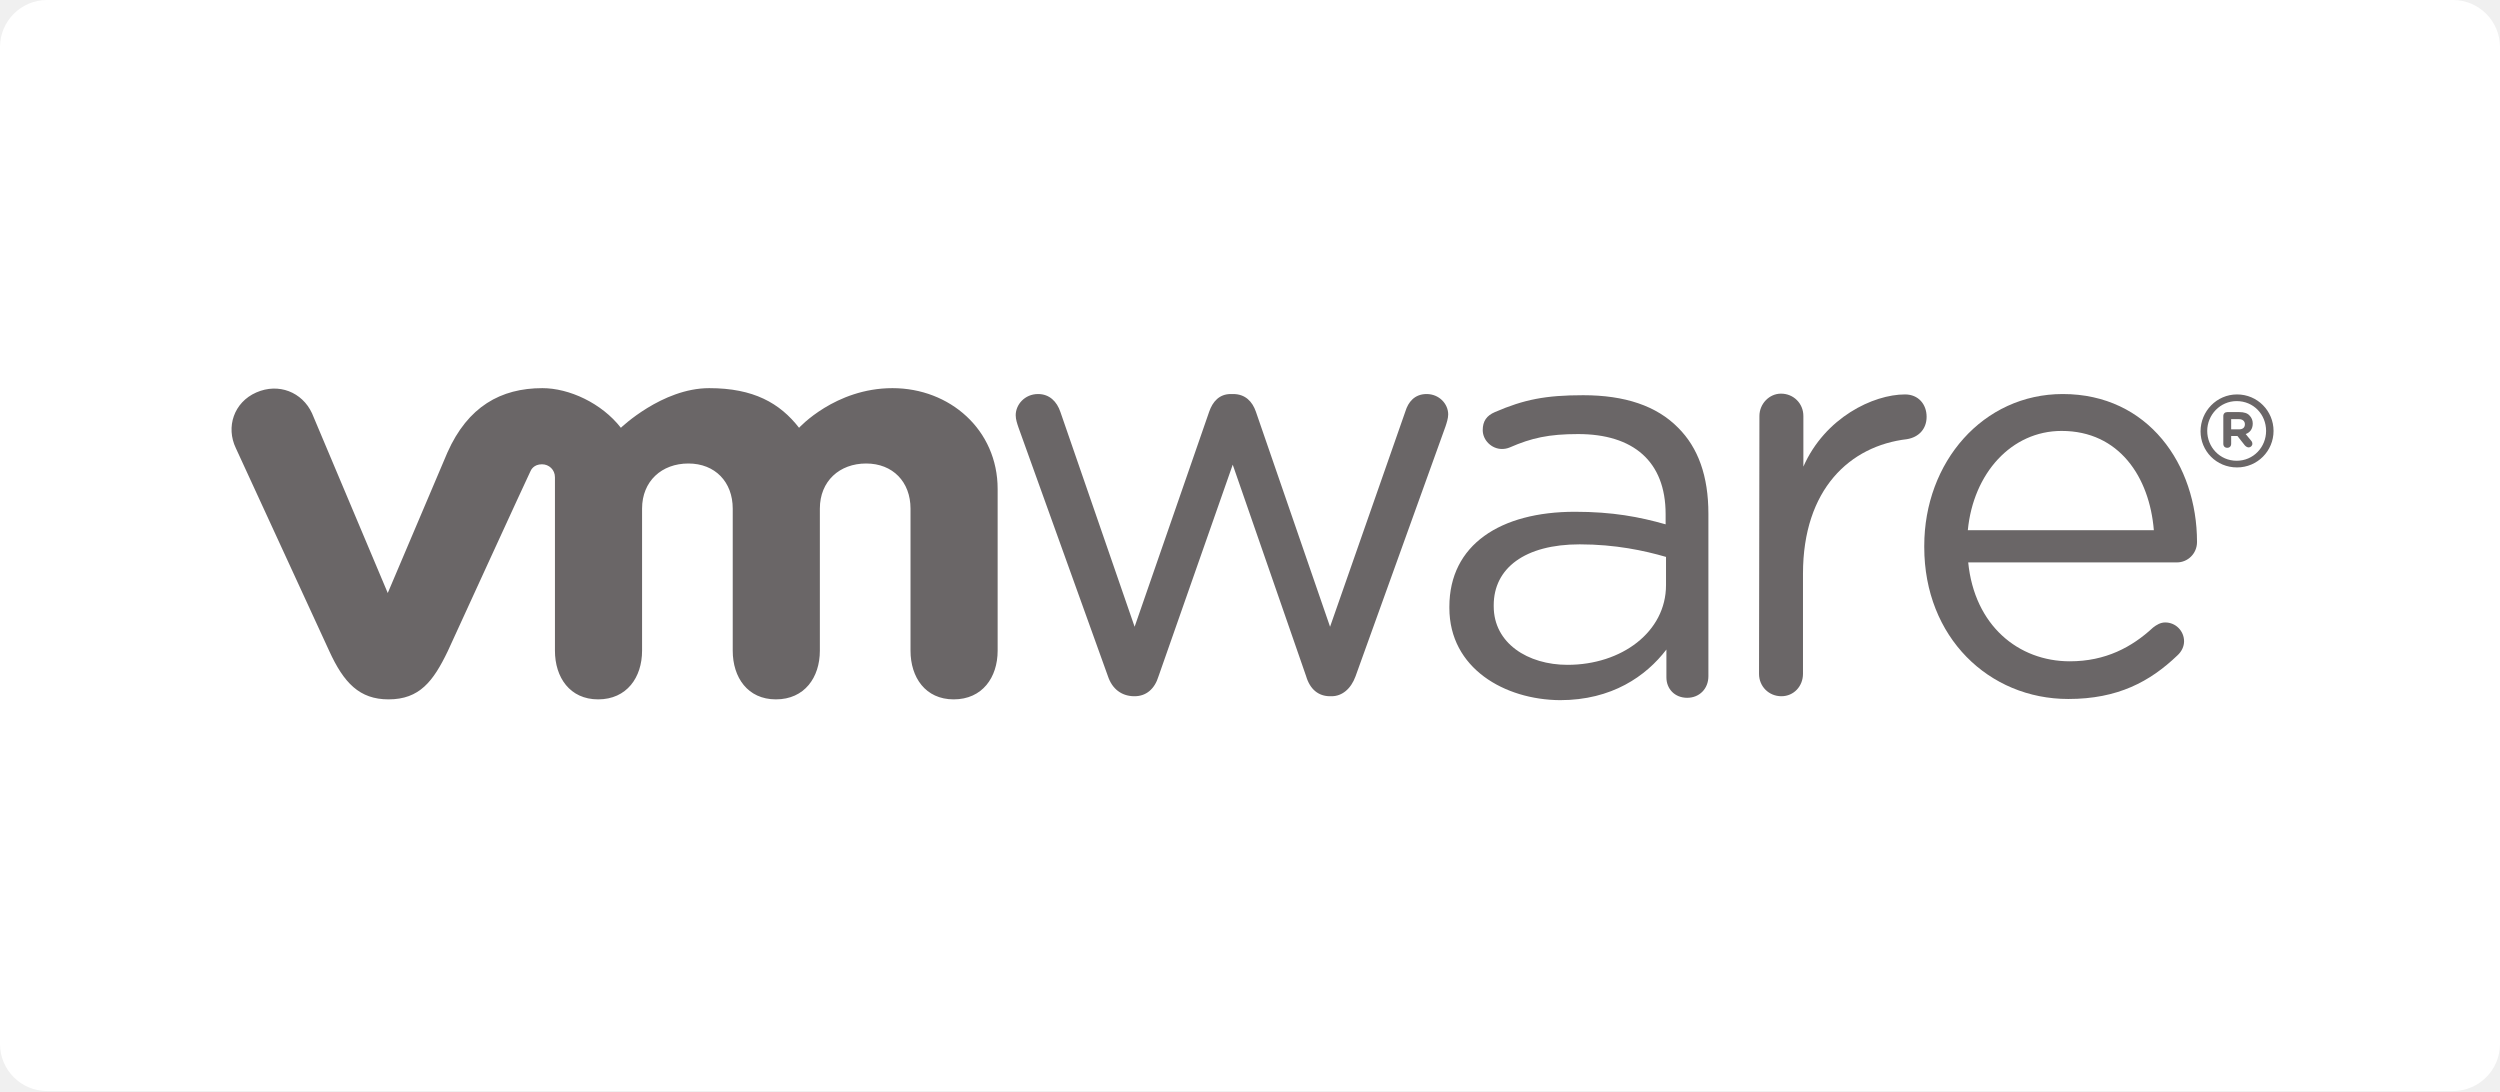
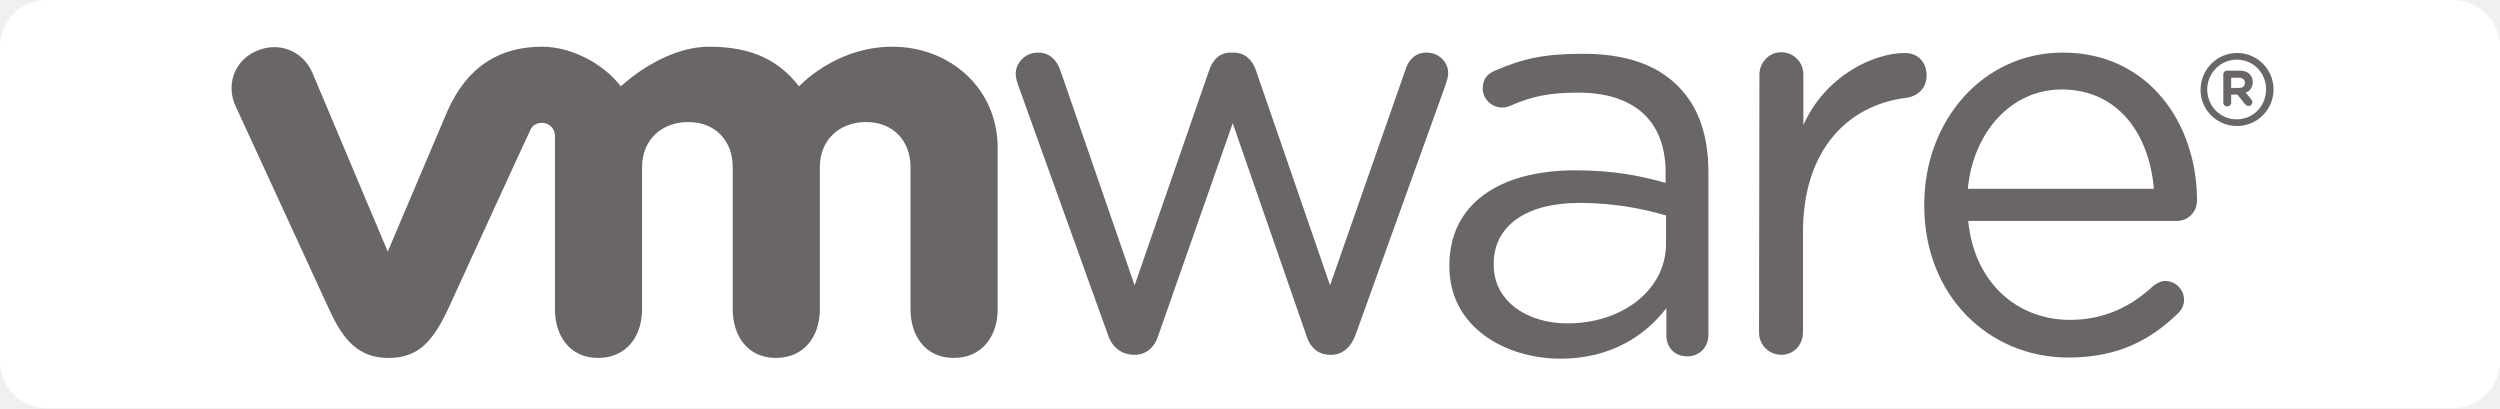
- <svg xmlns="http://www.w3.org/2000/svg" version="1.1" id="Layer_1" x="0px" y="0px" viewBox="-59 -99 637 278" style="enable-background:new -59 -99 637 278;" xml:space="preserve">
+ <svg xmlns="http://www.w3.org/2000/svg" version="1.1" id="Layer_1" x="0px" y="0px" viewBox="-59 -12 637 104" style="enable-background:new -59 -12 637 104;" xml:space="preserve">
  <style type="text/css">
	.st0{fill:#6A6667;}
</style>
-   <rect x="-59" y="-99" width="637" height="278" fill="#FFFFFF" rx="12" ry="12" />
+   <rect x="-59" y="-12" width="637" height="104" fill="#FFFFFF" rx="12" ry="12" />
  <g transform="translate(388.3 250.9)">
    <path class="st0" d="M-165-177.6l-22.8-63.4c-0.3-0.9-0.7-2-0.7-3.1c0-2.7,2.3-5.4,5.7-5.4c2.9,0,4.8,1.9,5.7,4.6l18.9,54.7   l19-54.8c0.9-2.6,2.6-4.5,5.5-4.5h0.6c3.1,0,4.9,1.9,5.8,4.5l18.9,54.8l19.2-54.9c0.7-2.3,2.3-4.4,5.4-4.4c3.2,0,5.5,2.5,5.5,5.2   c0,1-0.4,2.2-0.7,3.1l-22.9,63.6c-1.2,3.3-3.5,5.1-6.1,5.1h-0.4c-2.9,0-5.1-1.7-6.1-5.1l-18.7-53.9l-18.9,53.9   c-1,3.3-3.2,5.1-6.1,5.1h-0.3C-161.5-172.6-163.9-174.3-165-177.6" />
  </g>
  <g transform="translate(436.2 270)">
    <path class="st0" d="M-46.9-263c0-3.1,2.5-5.7,5.5-5.7c3.2,0,5.7,2.5,5.7,5.7v12.9c5.5-12.5,17.8-18.4,25.9-18.4   c3.4,0,5.5,2.5,5.5,5.7c0,3.1-2,5.2-5,5.7c-14.5,1.7-26.5,12.7-26.5,34.3v25.5c0,3.1-2.3,5.7-5.5,5.7c-3.2,0-5.7-2.5-5.7-5.7   L-46.9-263L-46.9-263z" />
  </g>
  <g transform="translate(458.9 249.2)">
    <path class="st0" d="M9.1-170.1c-20.2,0-36.7-15.7-36.7-38.7v-0.3c0-21.4,15-38.7,35.3-38.7c21.8,0,34.2,18,34.2,37.7   c0,3-2.4,5.2-5.1,5.2h-53.2c1.6,16.1,12.8,25.2,25.9,25.2c9.1,0,15.8-3.6,21.2-8.6c0.9-0.7,1.9-1.3,3.1-1.3c2.7,0,4.8,2.2,4.8,4.8   c0,1.3-0.6,2.6-1.7,3.6C29.9-174.5,21.7-170.1,9.1-170.1 M30.9-213.1c-1.1-13.5-8.8-25.3-23.5-25.3c-12.8,0-22.5,10.8-23.9,25.3   H30.9z" />
  </g>
  <g transform="translate(413.4 255.9)">
    <path class="st0" d="M-103.1-200v-0.3c0-15.8,13-24.2,32-24.2c9.6,0,16.4,1.3,23.1,3.2v-2.6c0-13.5-8.3-20.4-22.3-20.4   c-7.5,0-11.9,1-17.4,3.4c-0.7,0.3-1.4,0.4-2,0.4c-2.6,0-4.9-2.2-4.9-4.8c0-2.3,1-3.7,3.1-4.6c7.4-3.2,12.9-4.3,22.5-4.3   c10.6,0,18.7,2.7,24.2,8.3c5.1,5.1,7.7,12.3,7.7,21.9v41.4c0,3.2-2.3,5.5-5.4,5.5c-3.2,0-5.3-2.3-5.3-5.2v-7.1   c-5.2,6.8-13.9,12.9-27.1,12.9C-89-176.6-103.1-184.6-103.1-200 M-47.9-205.8v-7.2c-5.5-1.6-12.9-3.2-22-3.2   c-14,0-21.9,6.1-21.9,15.5v0.3c0,9.4,8.7,14.9,18.8,14.9C-59.2-185.5-47.9-193.9-47.9-205.8" />
  </g>
  <g transform="translate(329.8 270.2)">
    <path class="st0" d="M-309.3-263.9c-2.5-5.4-8.5-7.8-14.2-5.3c-5.7,2.5-7.8,8.8-5.2,14.2l23.8,51.7c3.7,8.1,7.7,12.3,15.1,12.3   c7.9,0,11.4-4.6,15.1-12.3c0,0,20.7-45.2,21-45.7c0.2-0.5,0.9-1.9,3-1.9c1.8,0,3.3,1.4,3.3,3.3v44.2c0,6.8,3.8,12.4,11,12.4   c7.3,0,11.2-5.6,11.2-12.4v-36.2c0-7,5-11.5,11.8-11.5s11.3,4.7,11.3,11.5v36.2c0,6.8,3.8,12.4,11,12.4c7.3,0,11.2-5.6,11.2-12.4   v-36.2c0-7,5-11.5,11.8-11.5c6.8,0,11.3,4.7,11.3,11.5v36.2c0,6.8,3.8,12.4,11,12.4c7.3,0,11.2-5.6,11.2-12.4v-41.2   c0-15.1-12.2-25.7-26.8-25.7c-14.6,0-23.8,10.1-23.8,10.1c-4.9-6.3-11.6-10.1-22.9-10.1c-12,0-22.5,10.1-22.5,10.1   c-4.9-6.3-13.2-10.1-20-10.1c-10.6,0-19,4.7-24.2,16.4l-15.2,35.8L-309.3-263.9z" />
  </g>
  <g transform="translate(468.6 268.9)">
    <path class="st0" d="M33.1-258L33.1-258c0-5.1,4.1-9.4,9.3-9.4c5.2,0,9.3,4.2,9.3,9.3v0c0,5.1-4.1,9.3-9.3,9.3   C37.1-248.8,33.1-253,33.1-258 M49.8-258.1L49.8-258.1c0-4.2-3.2-7.6-7.5-7.6c-4.2,0-7.5,3.5-7.5,7.6v0c0,4.1,3.2,7.6,7.5,7.6   C46.6-250.5,49.8-254,49.8-258.1" />
  </g>
  <g transform="translate(470.3 270)">
    <path class="st0" d="M37.2-263c0-0.6,0.4-1,1-1h3.1c1.2,0,2.1,0.3,2.6,0.9c0.5,0.5,0.8,1.2,0.8,2v0c0,1.4-0.7,2.3-1.8,2.7l1.4,1.7   c0.2,0.2,0.3,0.5,0.3,0.8c0,0.5-0.5,0.9-0.9,0.9c-0.4,0-0.7-0.2-1-0.5l-1.9-2.4h-1.6v2c0,0.6-0.4,1-1,1c-0.6,0-1-0.4-1-1L37.2-263   L37.2-263z M41.2-259.6c1,0,1.5-0.5,1.5-1.3v0c0-0.8-0.6-1.3-1.5-1.3h-2v2.6L41.2-259.6L41.2-259.6z" />
  </g>
</svg>
